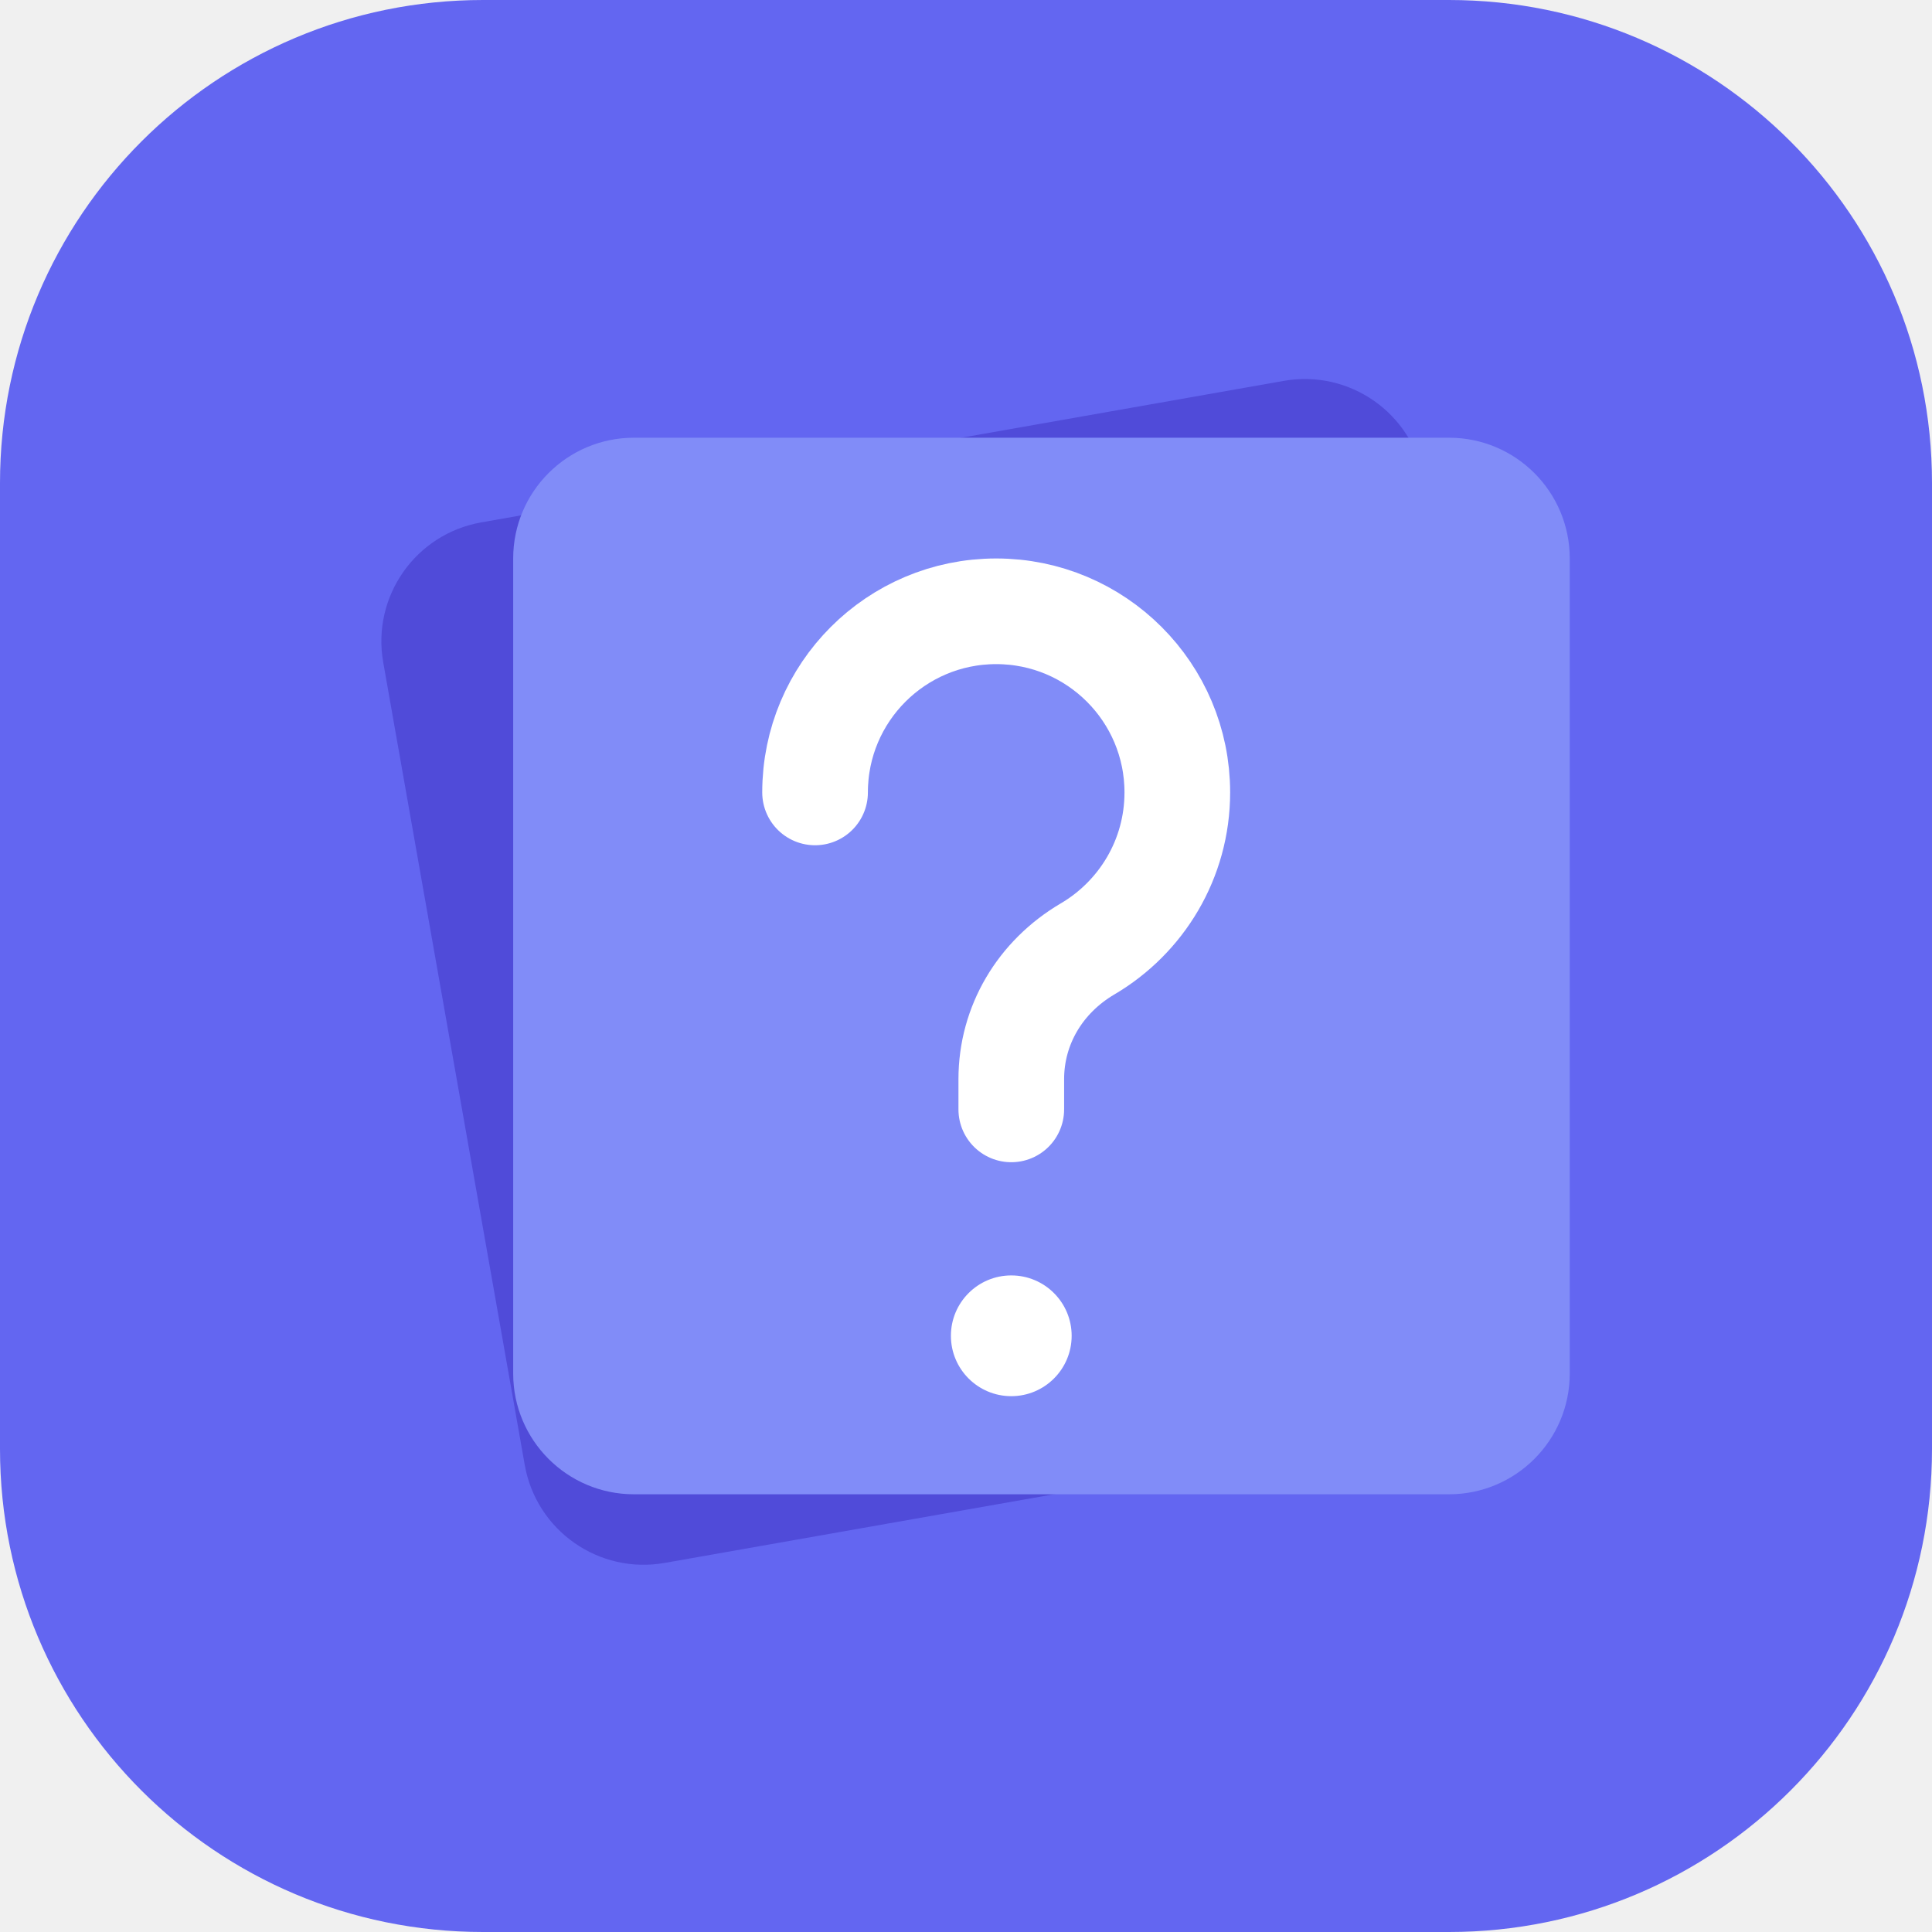
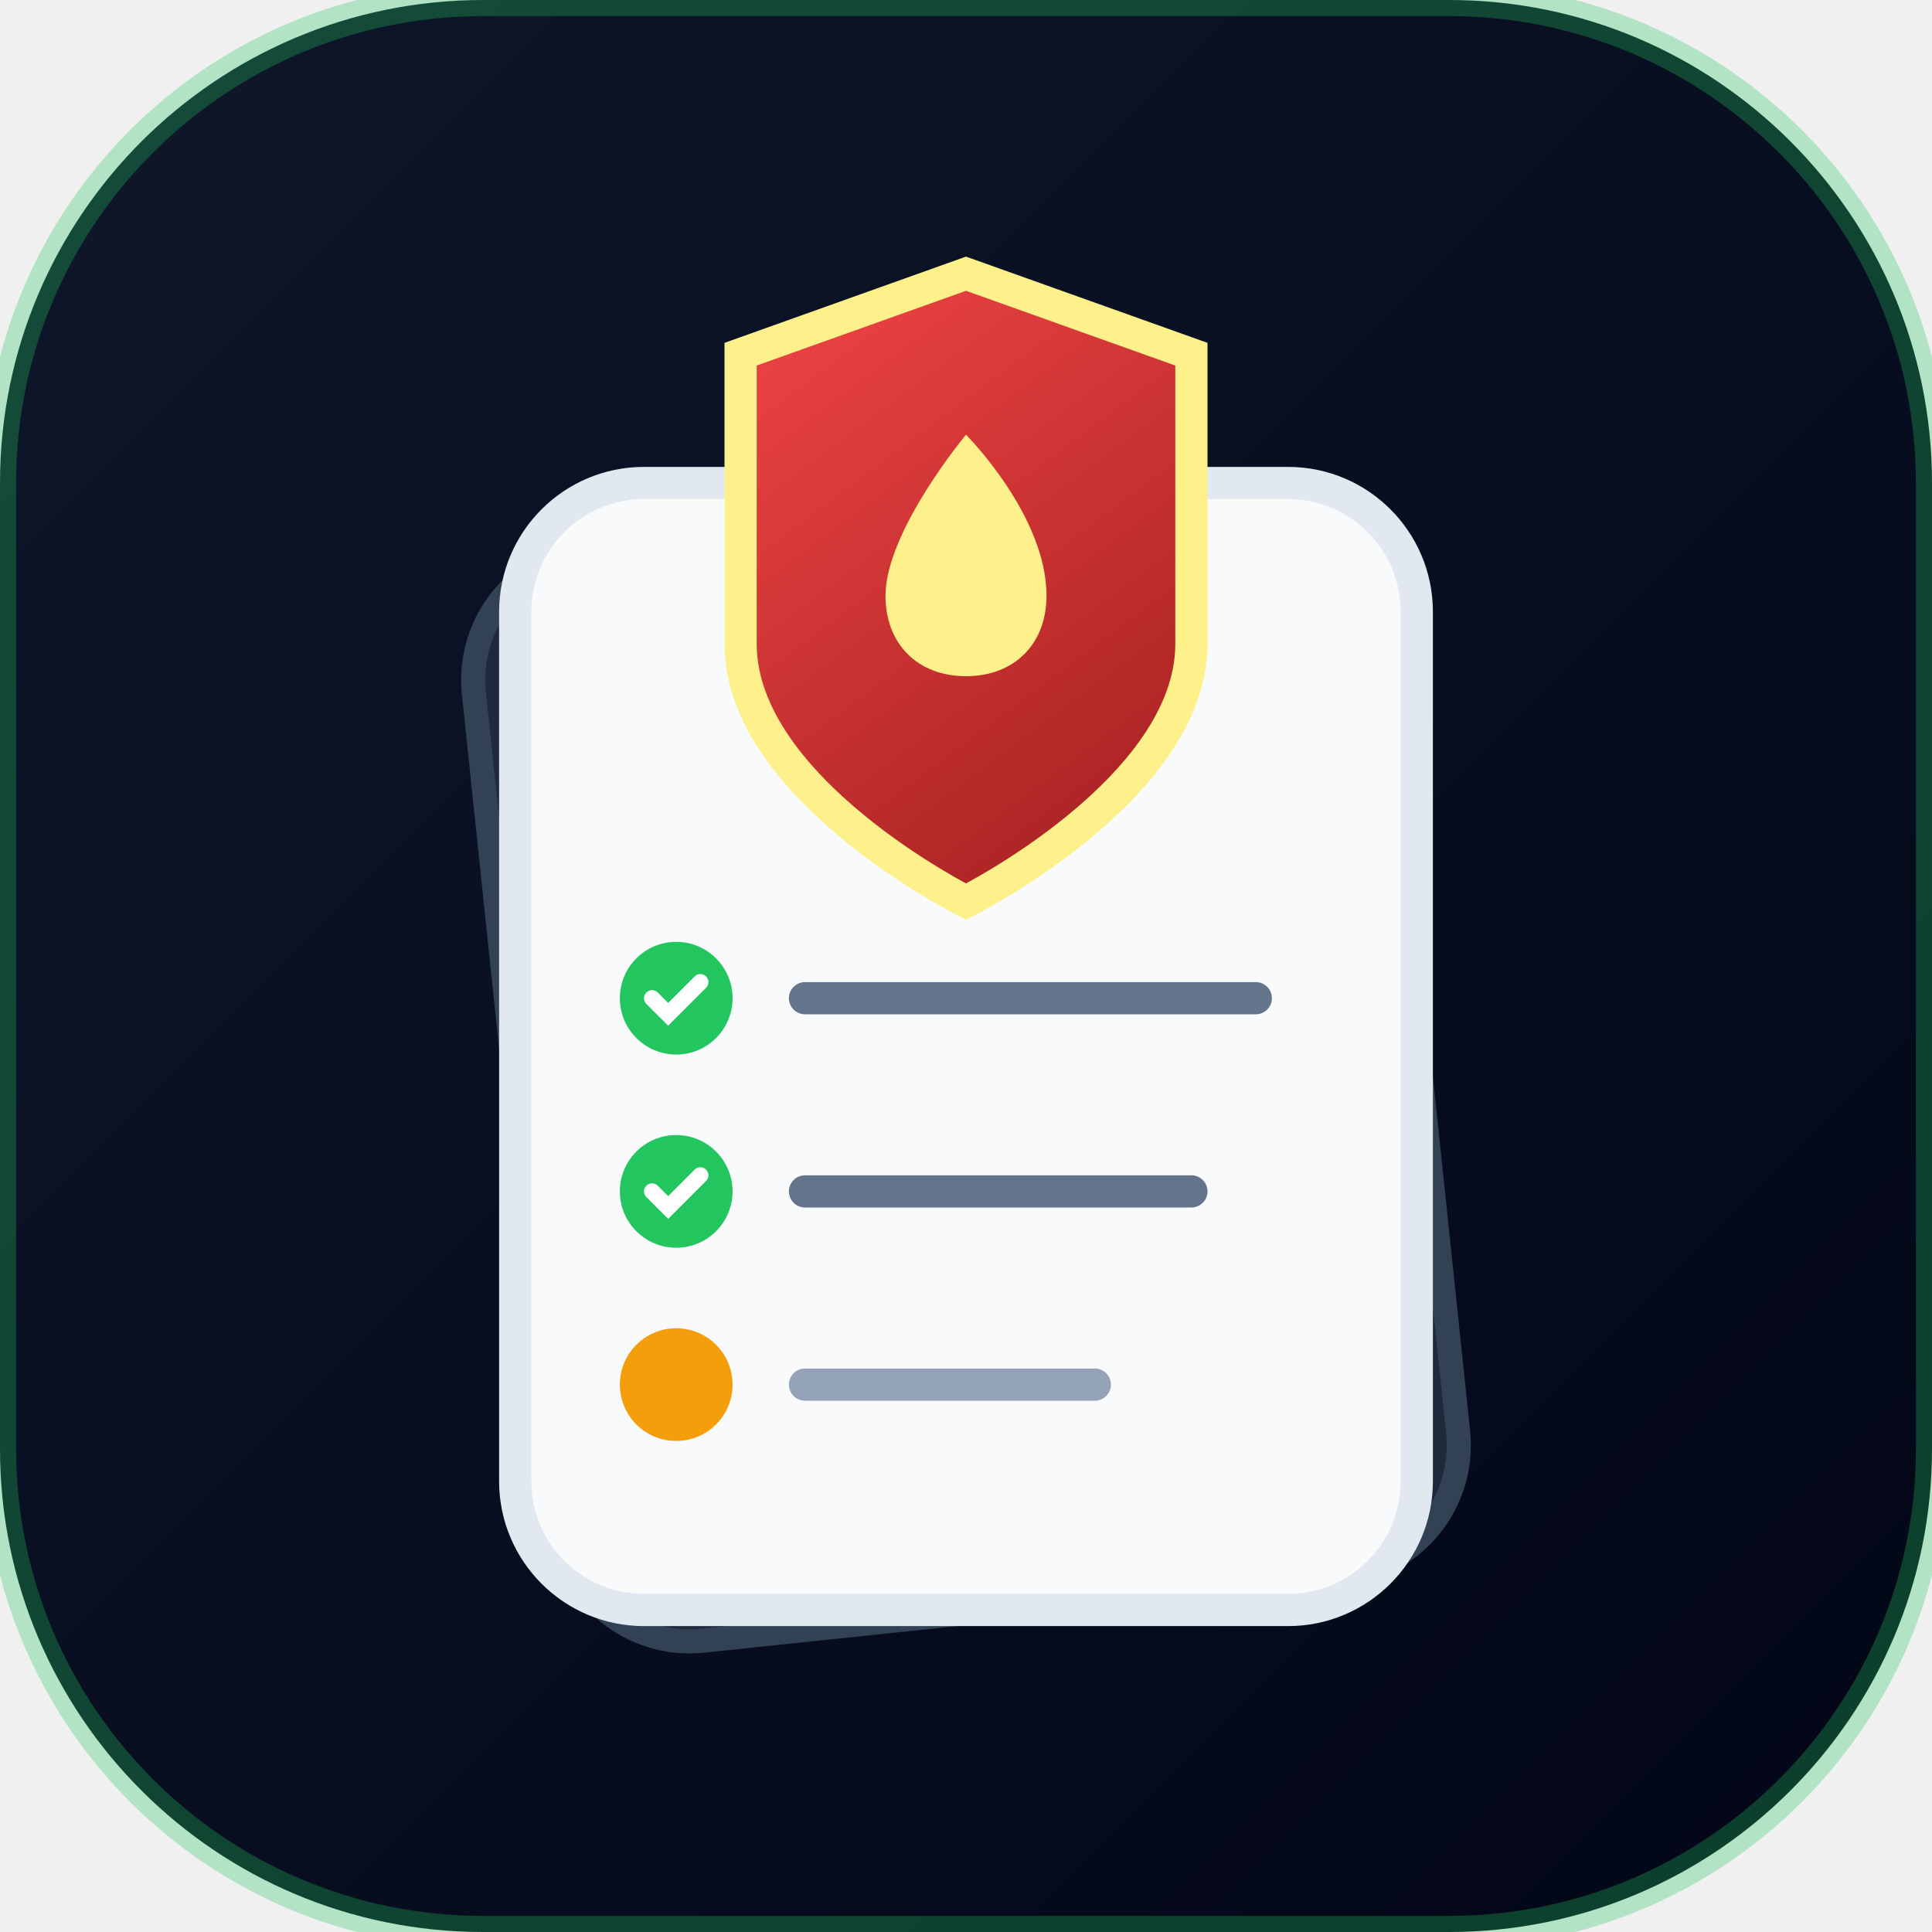
- <svg xmlns="http://www.w3.org/2000/svg" viewBox="0 0 512 512" fill="none">
-   <rect width="512" height="512" rx="128" fill="#6366f1" />
-   <rect x="96" y="144" width="280" height="280" rx="32" fill="#4338ca" transform="rotate(-10 96 144)" opacity="0.6" />
-   <rect x="136" y="116" width="280" height="280" rx="32" fill="#818cf8" />
-   <path d="M216 210C216 183.49 237.49 162 264 162C290.51 162 312 183.49 312 210C312 227.67 302.44 243.11 288.24 251.46C275.61 258.89 268 271.74 268 286V294" stroke="white" stroke-width="28" stroke-linecap="round" />
-   <circle cx="268" cy="354" r="16" fill="white" />
+ <svg xmlns="http://www.w3.org/2000/svg" viewBox="0 0 120 120" fill="none">
+   <defs>
+     <linearGradient id="app-logo-bg" x1="0" y1="0" x2="120" y2="120" gradientUnits="userSpaceOnUse">
+       <stop stop-color="#0f172a" />
+       <stop offset="1" stop-color="#020617" />
+     </linearGradient>
+     <linearGradient id="app-logo-shield" x1="45" y1="20" x2="75" y2="60" gradientUnits="userSpaceOnUse">
+       <stop stop-color="#ef4444" />
+       <stop offset="1" stop-color="#991b1b" />
+     </linearGradient>
+   </defs>
+   <rect width="120" height="120" rx="30" fill="url(#app-logo-bg)" stroke="rgba(34,197,94,0.3)" stroke-width="2" />
+   <rect x="32" y="32" width="56" height="68" rx="8" transform="rotate(-6 60 66)" fill="#1e293b" stroke="#334155" stroke-width="1.5" />
+   <rect x="32" y="30" width="56" height="70" rx="8" fill="#f8fafc" stroke="#e2e8f0" stroke-width="2" />
+   <circle cx="42" cy="62" r="3.5" fill="#22c55e" />
+   <path d="M40.5 62L41.5 63L43.5 61" stroke="#fff" stroke-width="1" stroke-linecap="round" />
+   <line x1="50" y1="62" x2="78" y2="62" stroke="#64748b" stroke-width="2" stroke-linecap="round" />
+   <circle cx="42" cy="74" r="3.5" fill="#22c55e" />
+   <path d="M40.5 74L41.5 75L43.5 73" stroke="#fff" stroke-width="1" stroke-linecap="round" />
+   <line x1="50" y1="74" x2="74" y2="74" stroke="#64748b" stroke-width="2" stroke-linecap="round" />
+   <circle cx="42" cy="86" r="3.5" fill="#f59e0b" />
+   <line x1="50" y1="86" x2="68" y2="86" stroke="#94a3b8" stroke-width="2" stroke-linecap="round" />
+   <path d="M46 22C46 22 60 17 60 17C60 17 74 22 74 22V40C74 49 60 56 60 56C60 56 46 49 46 40V22Z" fill="url(#app-logo-shield)" stroke="#fef08a" stroke-width="2" />
+   <path d="M60 27C60 27 65 32 65 37C65 40 63 42 60 42C57 42 55 40 55 37C55 33 60 27 60 27Z" fill="#fef08a" />
</svg>
